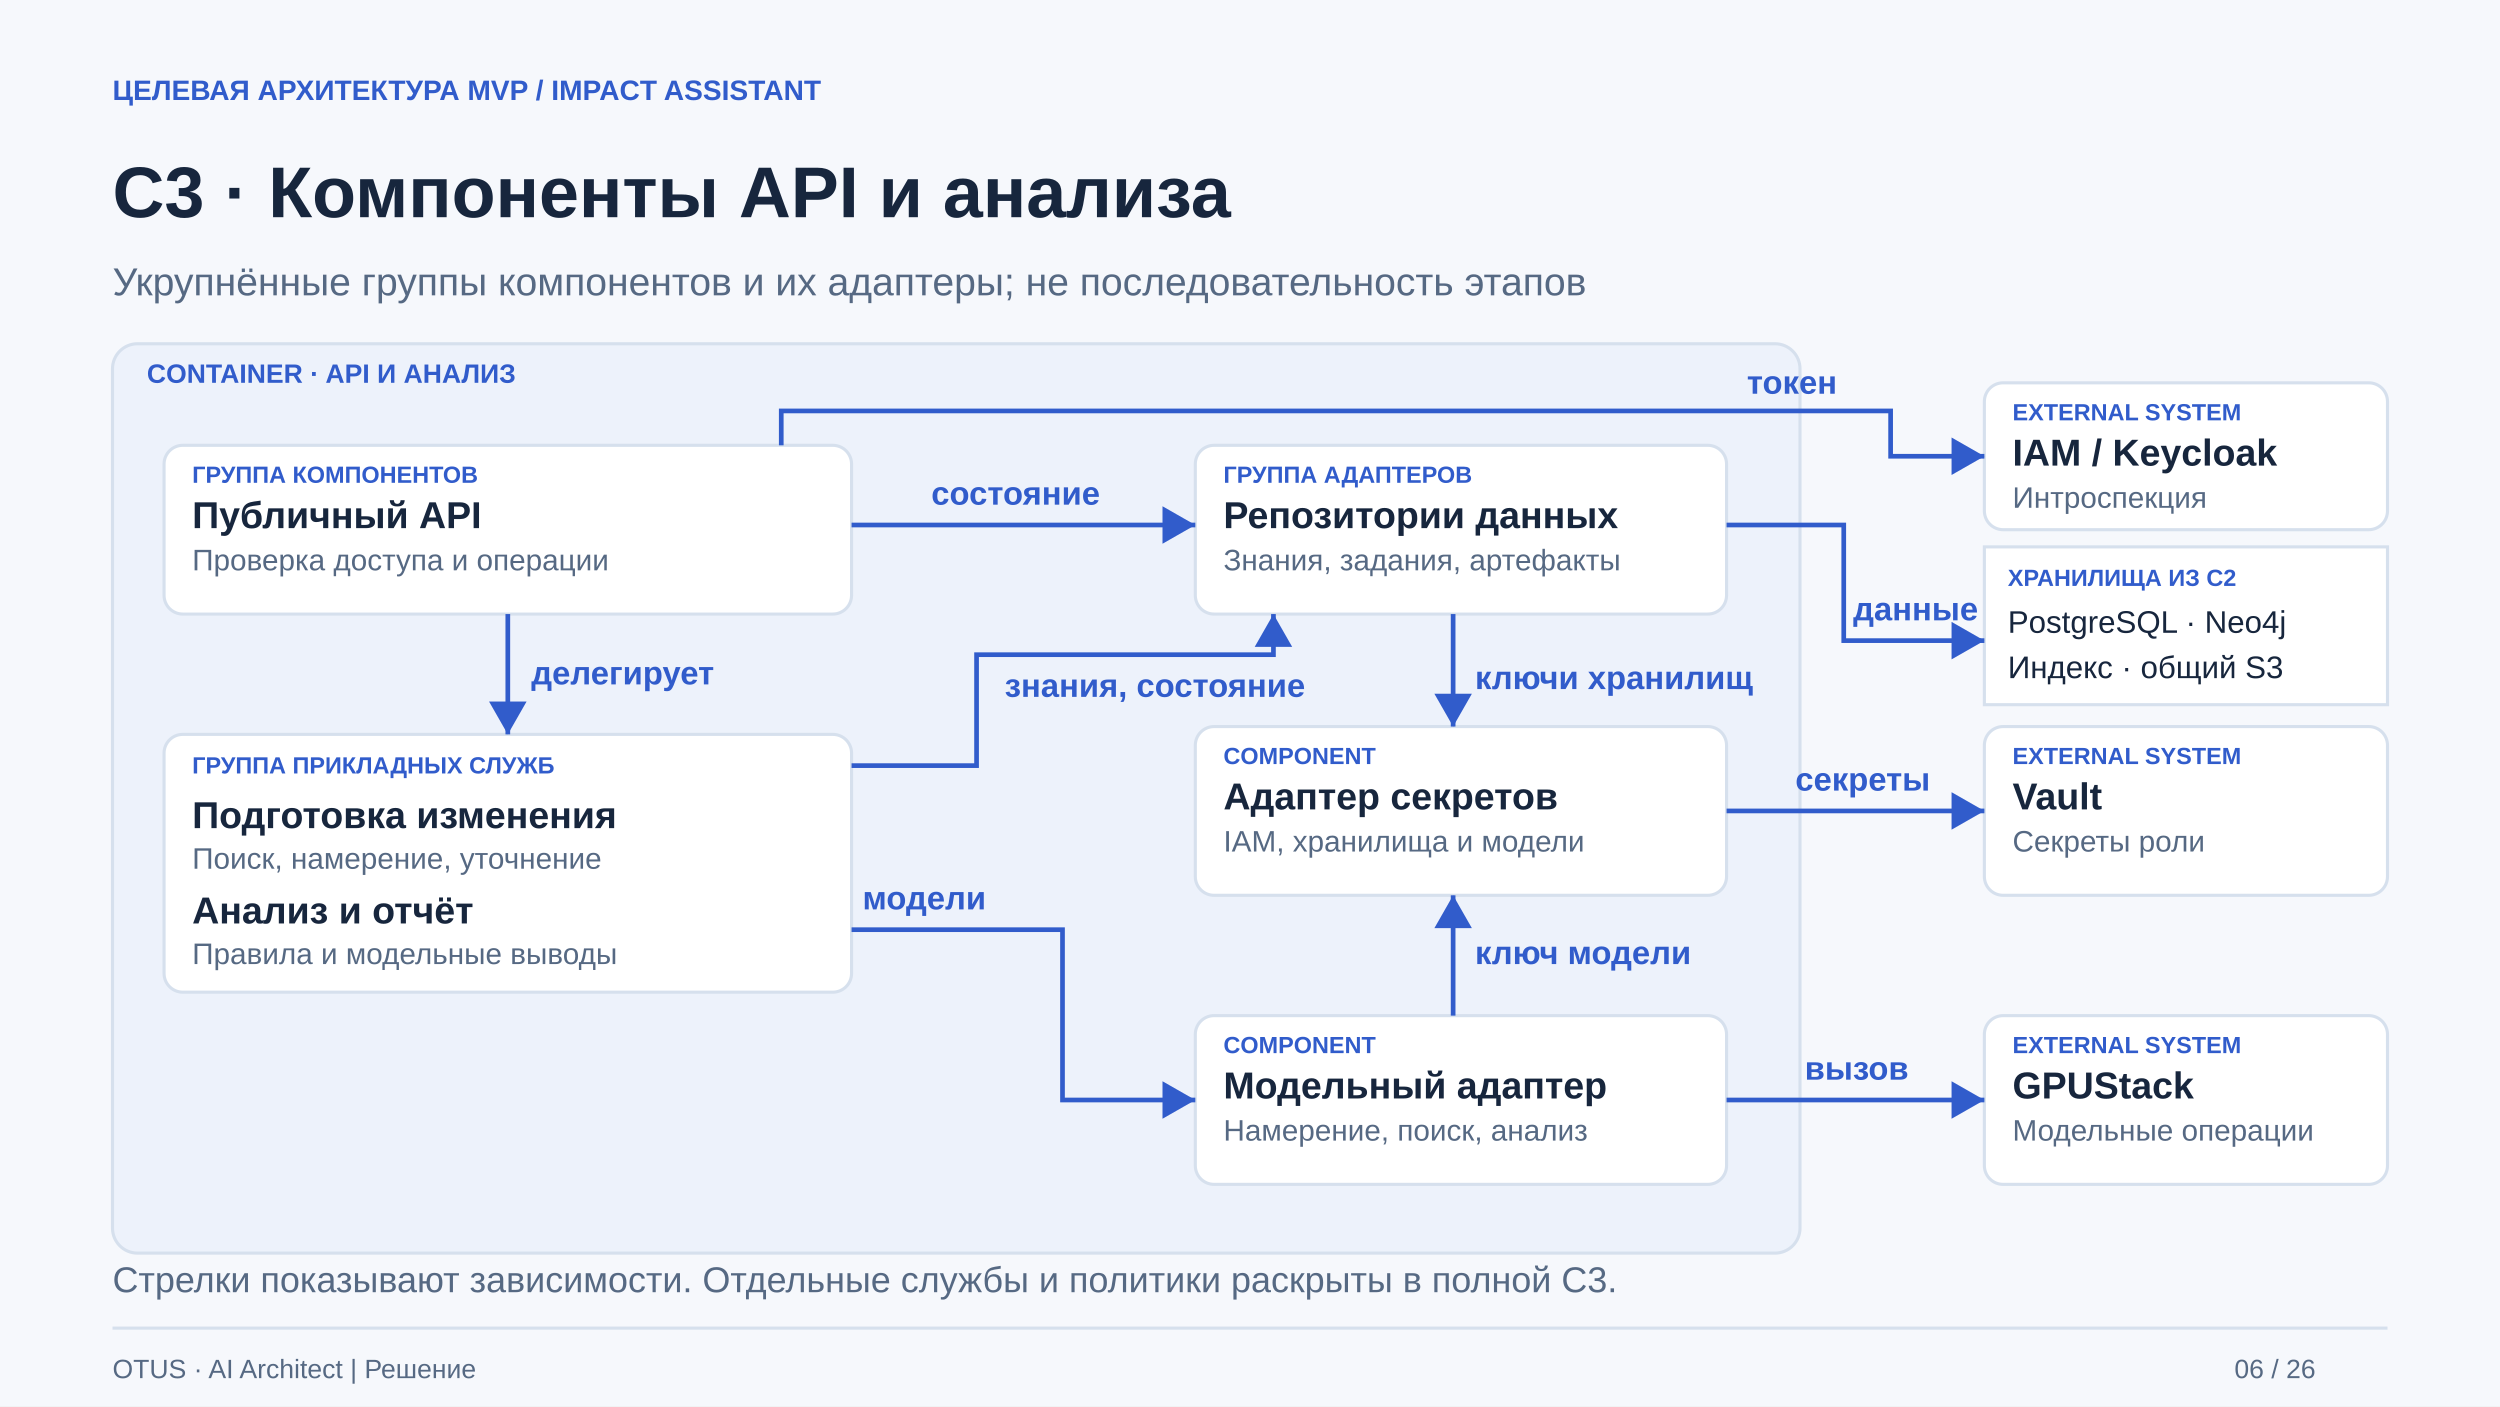
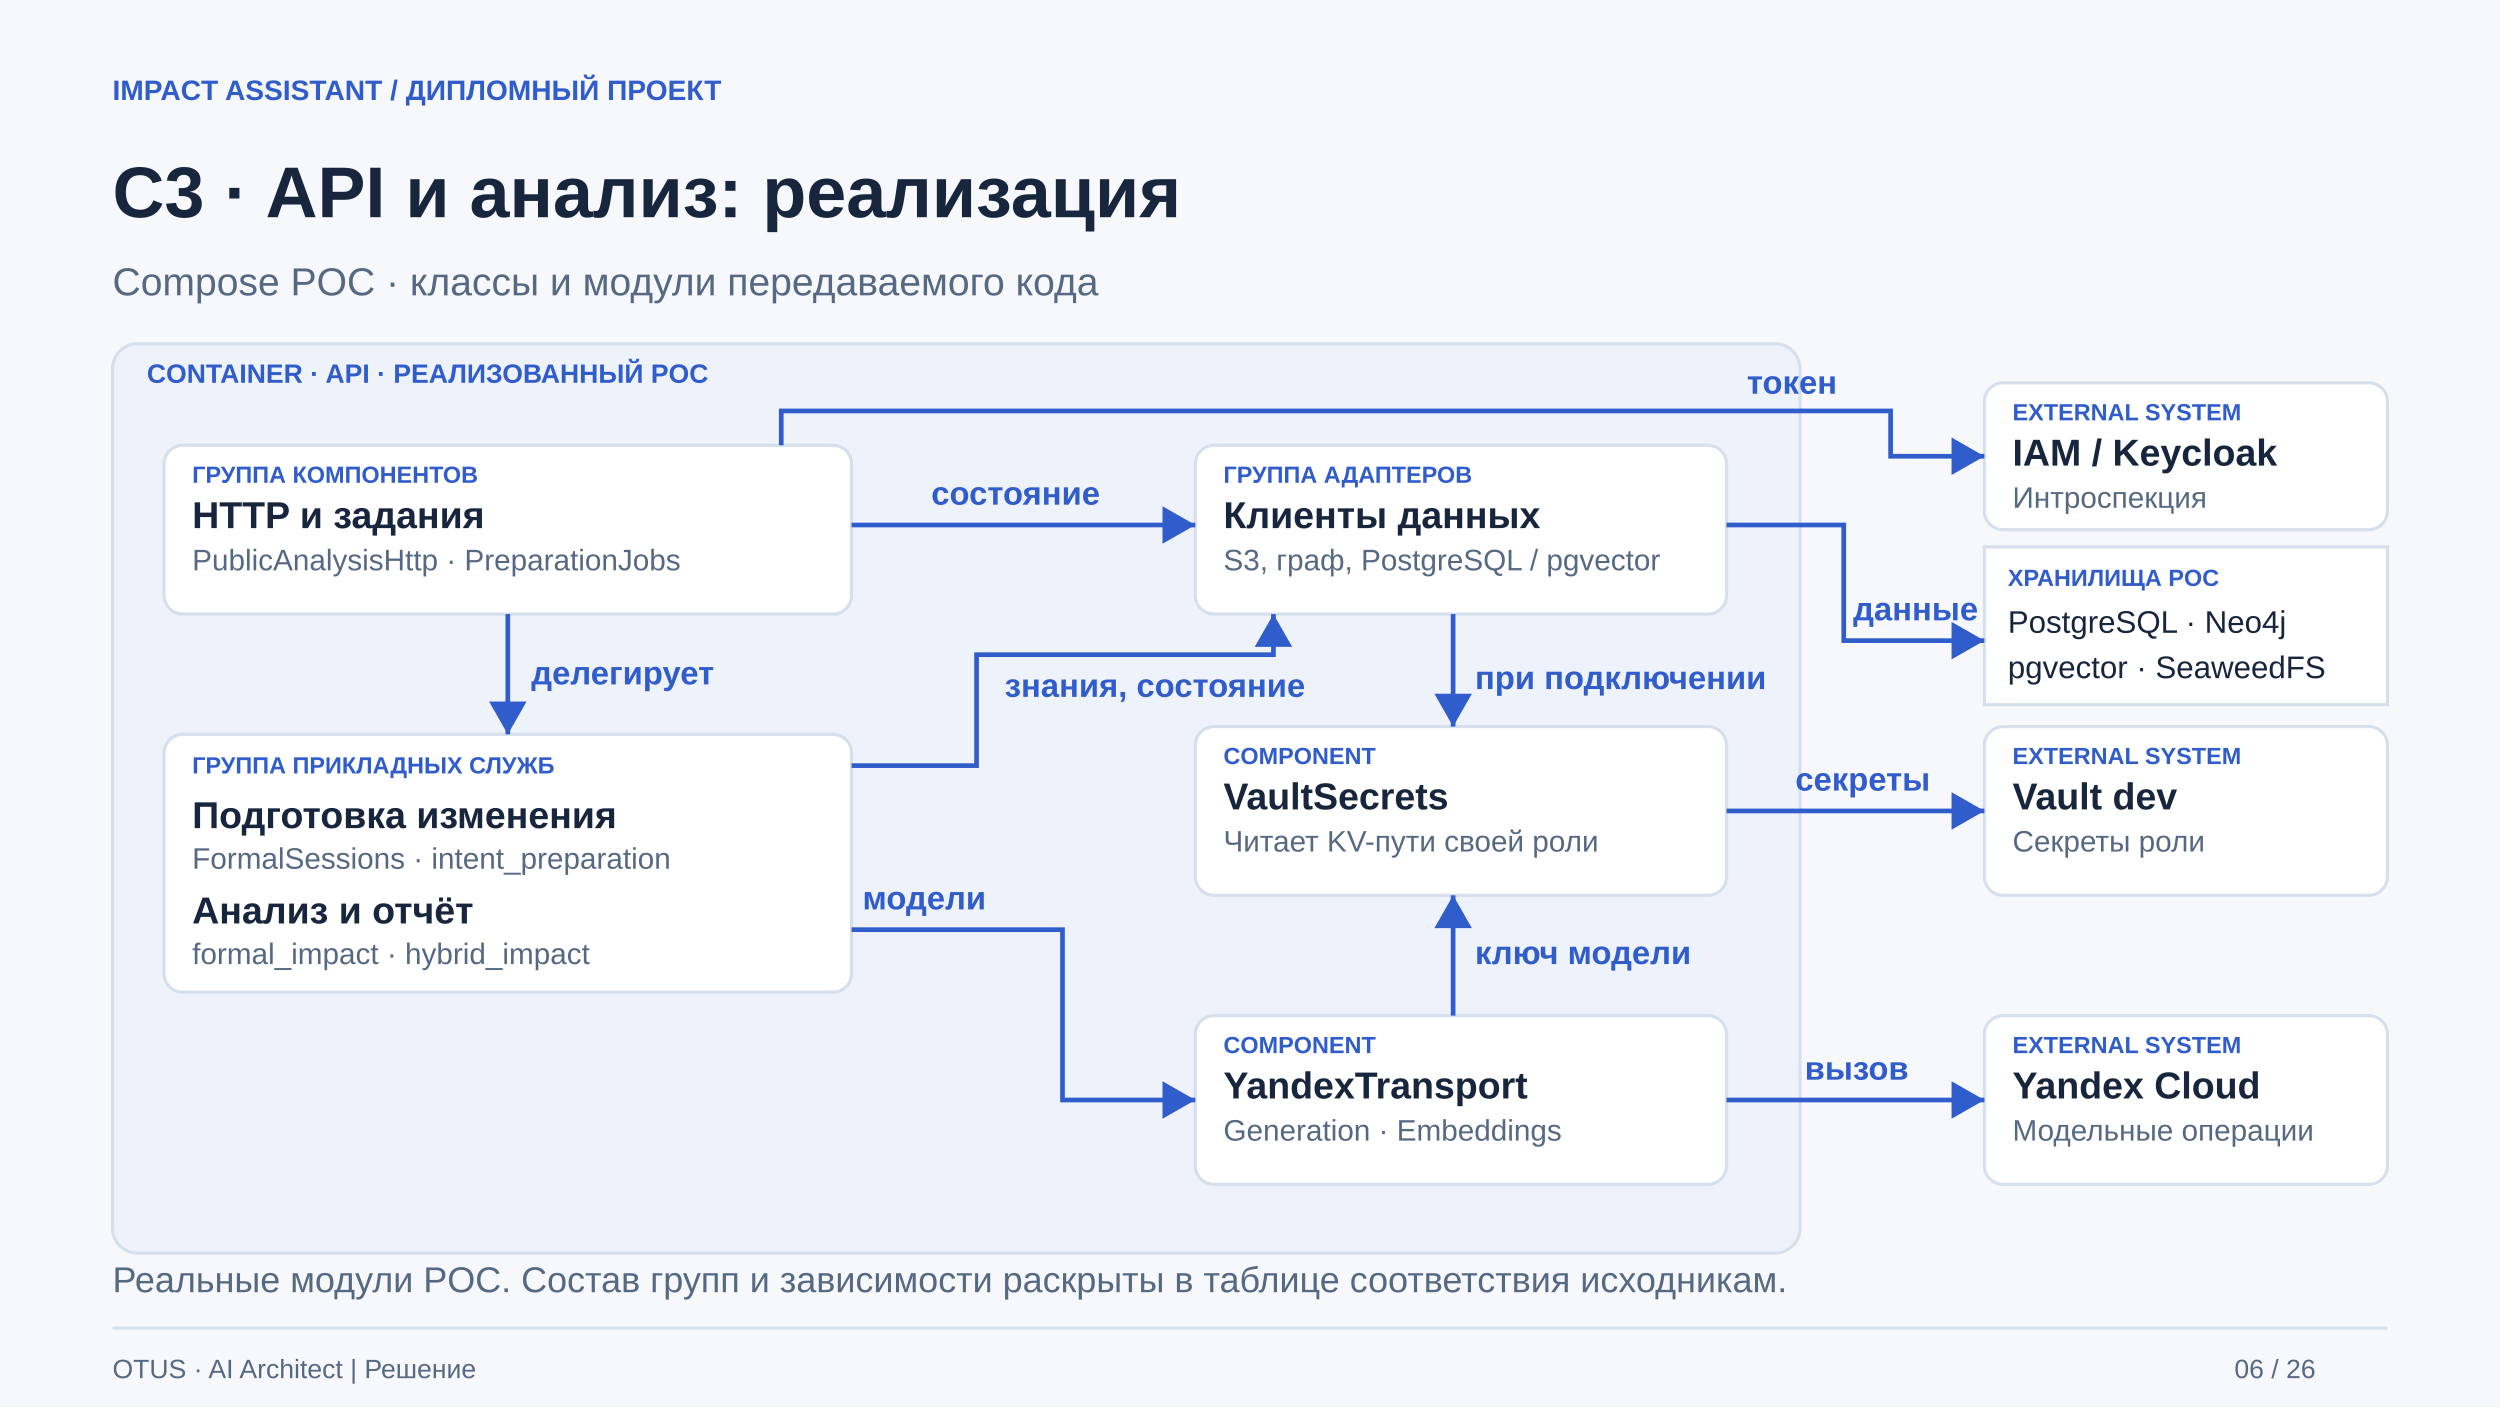
<svg xmlns="http://www.w3.org/2000/svg" width="1600" height="900" viewBox="0 0 1600 900" role="img" aria-labelledby="title desc">
  <defs>
    <marker id="arrow" markerWidth="10" markerHeight="10" refX="8" refY="5" orient="auto">
      <path d="M1 1L8 5L1 9Z" fill="#315CCB" />
    </marker>
  </defs>
  <g font-family="Arial, sans-serif">
    <rect width="1600" height="900" fill="#F6F8FC" />
-     <text x="72" y="64" font-size="18" fill="#315CCB" font-weight="700">ЦЕЛЕВАЯ АРХИТЕКТУРА MVP  /  IMPACT ASSISTANT</text>
-     <text x="72" y="139" font-size="46" fill="#17263D" font-weight="700">C3 · Компоненты API и анализа</text>
-     <text x="72" y="189" font-size="25" fill="#566983" font-weight="400">Укрупнённые группы компонентов и их адаптеры; не последовательность этапов</text>
+     <text x="72" y="64" font-size="18" fill="#315CCB" font-weight="700">IMPACT ASSISTANT  /  ДИПЛОМНЫЙ ПРОЕКТ</text>
+     <text x="72" y="139" font-size="46" fill="#17263D" font-weight="700">C3 · API и анализ: реализация</text>
+     <text x="72" y="189" font-size="25" fill="#566983" font-weight="400">Compose POC · классы и модули передаваемого кода</text>
    <rect x="72" y="220" width="1080" height="582" rx="16" fill="#EDF2FB" stroke="#D6E0ED" stroke-width="2" />
-     <text x="94" y="245" font-size="17" fill="#315CCB" font-weight="700">CONTAINER · API И АНАЛИЗ</text>
+     <text x="94" y="245" font-size="17" fill="#315CCB" font-weight="700">CONTAINER · API · РЕАЛИЗОВАННЫЙ POC</text>
    <rect x="105" y="285" width="440" height="108" rx="12" fill="#FFFFFF" stroke="#D6E0ED" stroke-width="2" />
    <text x="123" y="309" font-size="15" fill="#315CCB" font-weight="700">ГРУППА КОМПОНЕНТОВ</text>
-     <text x="123" y="338" font-size="24" fill="#17263D" font-weight="700">Публичный API</text>
-     <text x="123" y="365" font-size="19" fill="#566983" font-weight="400">Проверка доступа и операции</text>
+     <text x="123" y="338" font-size="24" fill="#17263D" font-weight="700">HTTP и задания</text>
+     <text x="123" y="365" font-size="19" fill="#566983" font-weight="400">PublicAnalysisHttp · PreparationJobs</text>
    <rect x="105" y="470" width="440" height="165" rx="12" fill="#FFFFFF" stroke="#D6E0ED" stroke-width="2" />
    <text x="123" y="495" font-size="15" fill="#315CCB" font-weight="700">ГРУППА ПРИКЛАДНЫХ СЛУЖБ</text>
    <text x="123" y="530" font-size="24" fill="#17263D" font-weight="700">Подготовка изменения</text>
-     <text x="123" y="556" font-size="19" fill="#566983" font-weight="400">Поиск, намерение, уточнение</text>
+     <text x="123" y="556" font-size="19" fill="#566983" font-weight="400">FormalSessions · intent_preparation</text>
    <text x="123" y="591" font-size="24" fill="#17263D" font-weight="700">Анализ и отчёт</text>
-     <text x="123" y="617" font-size="19" fill="#566983" font-weight="400">Правила и модельные выводы</text>
+     <text x="123" y="617" font-size="19" fill="#566983" font-weight="400">formal_impact · hybrid_impact</text>
    <rect x="765" y="285" width="340" height="108" rx="12" fill="#FFFFFF" stroke="#D6E0ED" stroke-width="2" />
    <text x="783" y="309" font-size="15" fill="#315CCB" font-weight="700">ГРУППА АДАПТЕРОВ</text>
-     <text x="783" y="338" font-size="24" fill="#17263D" font-weight="700">Репозитории данных</text>
-     <text x="783" y="365" font-size="19" fill="#566983" font-weight="400">Знания, задания, артефакты</text>
+     <text x="783" y="338" font-size="24" fill="#17263D" font-weight="700">Клиенты данных</text>
+     <text x="783" y="365" font-size="19" fill="#566983" font-weight="400">S3, граф, PostgreSQL / pgvector</text>
    <rect x="765" y="650" width="340" height="108" rx="12" fill="#FFFFFF" stroke="#D6E0ED" stroke-width="2" />
    <text x="783" y="674" font-size="15" fill="#315CCB" font-weight="700">COMPONENT</text>
-     <text x="783" y="703" font-size="24" fill="#17263D" font-weight="700">Модельный адаптер</text>
-     <text x="783" y="730" font-size="19" fill="#566983" font-weight="400">Намерение, поиск, анализ</text>
+     <text x="783" y="703" font-size="24" fill="#17263D" font-weight="700">YandexTransport</text>
+     <text x="783" y="730" font-size="19" fill="#566983" font-weight="400">Generation · Embeddings</text>
    <rect x="765" y="465" width="340" height="108" rx="12" fill="#FFFFFF" stroke="#D6E0ED" stroke-width="2" />
    <text x="783" y="489" font-size="15" fill="#315CCB" font-weight="700">COMPONENT</text>
-     <text x="783" y="518" font-size="24" fill="#17263D" font-weight="700">Адаптер секретов</text>
-     <text x="783" y="545" font-size="19" fill="#566983" font-weight="400">IAM, хранилища и модели</text>
+     <text x="783" y="518" font-size="24" fill="#17263D" font-weight="700">VaultSecrets</text>
+     <text x="783" y="545" font-size="19" fill="#566983" font-weight="400">Читает KV-пути своей роли</text>
    <rect x="1270" y="245" width="258" height="94" rx="12" fill="#FFFFFF" stroke="#D6E0ED" stroke-width="2" />
    <text x="1288" y="269" font-size="15" fill="#315CCB" font-weight="700">EXTERNAL SYSTEM</text>
    <text x="1288" y="298" font-size="24" fill="#17263D" font-weight="700">IAM / Keycloak</text>
    <text x="1288" y="325" font-size="19" fill="#566983" font-weight="400">Интроспекция</text>
    <rect x="1270" y="350" width="258" height="101" rx="0" fill="#FFFFFF" stroke="#D6E0ED" stroke-width="2" />
-     <text x="1285" y="375" font-size="15" fill="#315CCB" font-weight="700">ХРАНИЛИЩА ИЗ C2</text>
+     <text x="1285" y="375" font-size="15" fill="#315CCB" font-weight="700">ХРАНИЛИЩА POC</text>
    <text x="1285" y="405" font-size="20" fill="#17263D" font-weight="400">PostgreSQL · Neo4j</text>
-     <text x="1285" y="434" font-size="20" fill="#17263D" font-weight="400">Индекс · общий S3</text>
+     <text x="1285" y="434" font-size="20" fill="#17263D" font-weight="400">pgvector · SeaweedFS</text>
    <rect x="1270" y="650" width="258" height="108" rx="12" fill="#FFFFFF" stroke="#D6E0ED" stroke-width="2" />
    <text x="1288" y="674" font-size="15" fill="#315CCB" font-weight="700">EXTERNAL SYSTEM</text>
-     <text x="1288" y="703" font-size="24" fill="#17263D" font-weight="700">GPUStack</text>
+     <text x="1288" y="703" font-size="24" fill="#17263D" font-weight="700">Yandex Cloud</text>
    <text x="1288" y="730" font-size="19" fill="#566983" font-weight="400">Модельные операции</text>
    <rect x="1270" y="465" width="258" height="108" rx="12" fill="#FFFFFF" stroke="#D6E0ED" stroke-width="2" />
    <text x="1288" y="489" font-size="15" fill="#315CCB" font-weight="700">EXTERNAL SYSTEM</text>
-     <text x="1288" y="518" font-size="24" fill="#17263D" font-weight="700">Vault</text>
+     <text x="1288" y="518" font-size="24" fill="#17263D" font-weight="700">Vault dev</text>
    <text x="1288" y="545" font-size="19" fill="#566983" font-weight="400">Секреты роли</text>
    <path d="M500 285V263H1210V292H1270" fill="none" stroke="#315CCB" stroke-width="3" marker-end="url(#arrow)" />
    <text x="1118" y="252" font-size="21" fill="#315CCB" font-weight="600">токен</text>
    <path d="M325 393V470" fill="none" stroke="#315CCB" stroke-width="3" marker-end="url(#arrow)" />
    <text x="340" y="438" font-size="21" fill="#315CCB" font-weight="600">делегирует</text>
    <path d="M545 336H765" fill="none" stroke="#315CCB" stroke-width="3" marker-end="url(#arrow)" />
    <text x="596" y="323" font-size="21" fill="#315CCB" font-weight="600">состояние</text>
    <path d="M545 490H625V419H815V393" fill="none" stroke="#315CCB" stroke-width="3" marker-end="url(#arrow)" />
    <text x="643" y="446" font-size="21" fill="#315CCB" font-weight="600">знания, состояние</text>
    <path d="M545 595H680V704H765" fill="none" stroke="#315CCB" stroke-width="3" marker-end="url(#arrow)" />
    <text x="552" y="582" font-size="21" fill="#315CCB" font-weight="600">модели</text>
    <path d="M1105 336H1180V410H1270" fill="none" stroke="#315CCB" stroke-width="3" marker-end="url(#arrow)" />
    <text x="1186" y="397" font-size="21" fill="#315CCB" font-weight="600">данные</text>
    <path d="M1105 704H1270" fill="none" stroke="#315CCB" stroke-width="3" marker-end="url(#arrow)" />
    <text x="1155" y="691" font-size="21" fill="#315CCB" font-weight="600">вызов</text>
    <path d="M930 393V465" fill="none" stroke="#315CCB" stroke-width="3" marker-end="url(#arrow)" />
-     <text x="944" y="441" font-size="21" fill="#315CCB" font-weight="600">ключи хранилищ</text>
+     <text x="944" y="441" font-size="21" fill="#315CCB" font-weight="600">при подключении</text>
    <path d="M930 650V573" fill="none" stroke="#315CCB" stroke-width="3" marker-end="url(#arrow)" />
    <text x="944" y="617" font-size="21" fill="#315CCB" font-weight="600">ключ модели</text>
    <path d="M1105 519H1270" fill="none" stroke="#315CCB" stroke-width="3" marker-end="url(#arrow)" />
    <text x="1149" y="506" font-size="21" fill="#315CCB" font-weight="600">секреты</text>
-     <text x="72" y="827" font-size="23" fill="#566983" font-weight="400">Стрелки показывают зависимости. Отдельные службы и политики раскрыты в полной C3.</text>
+     <text x="72" y="827" font-size="23" fill="#566983" font-weight="400">Реальные модули POC. Состав групп и зависимости раскрыты в таблице соответствия исходникам.</text>
    <path d="M72 850h1456" stroke="#D6E0ED" stroke-width="2" />
    <text x="72" y="882" font-size="17" fill="#566983" font-weight="400">OTUS · AI Architect   |   Решение</text>
    <text x="1430" y="882" font-size="17" fill="#566983" font-weight="400">06 / 26</text>
  </g>
</svg>
